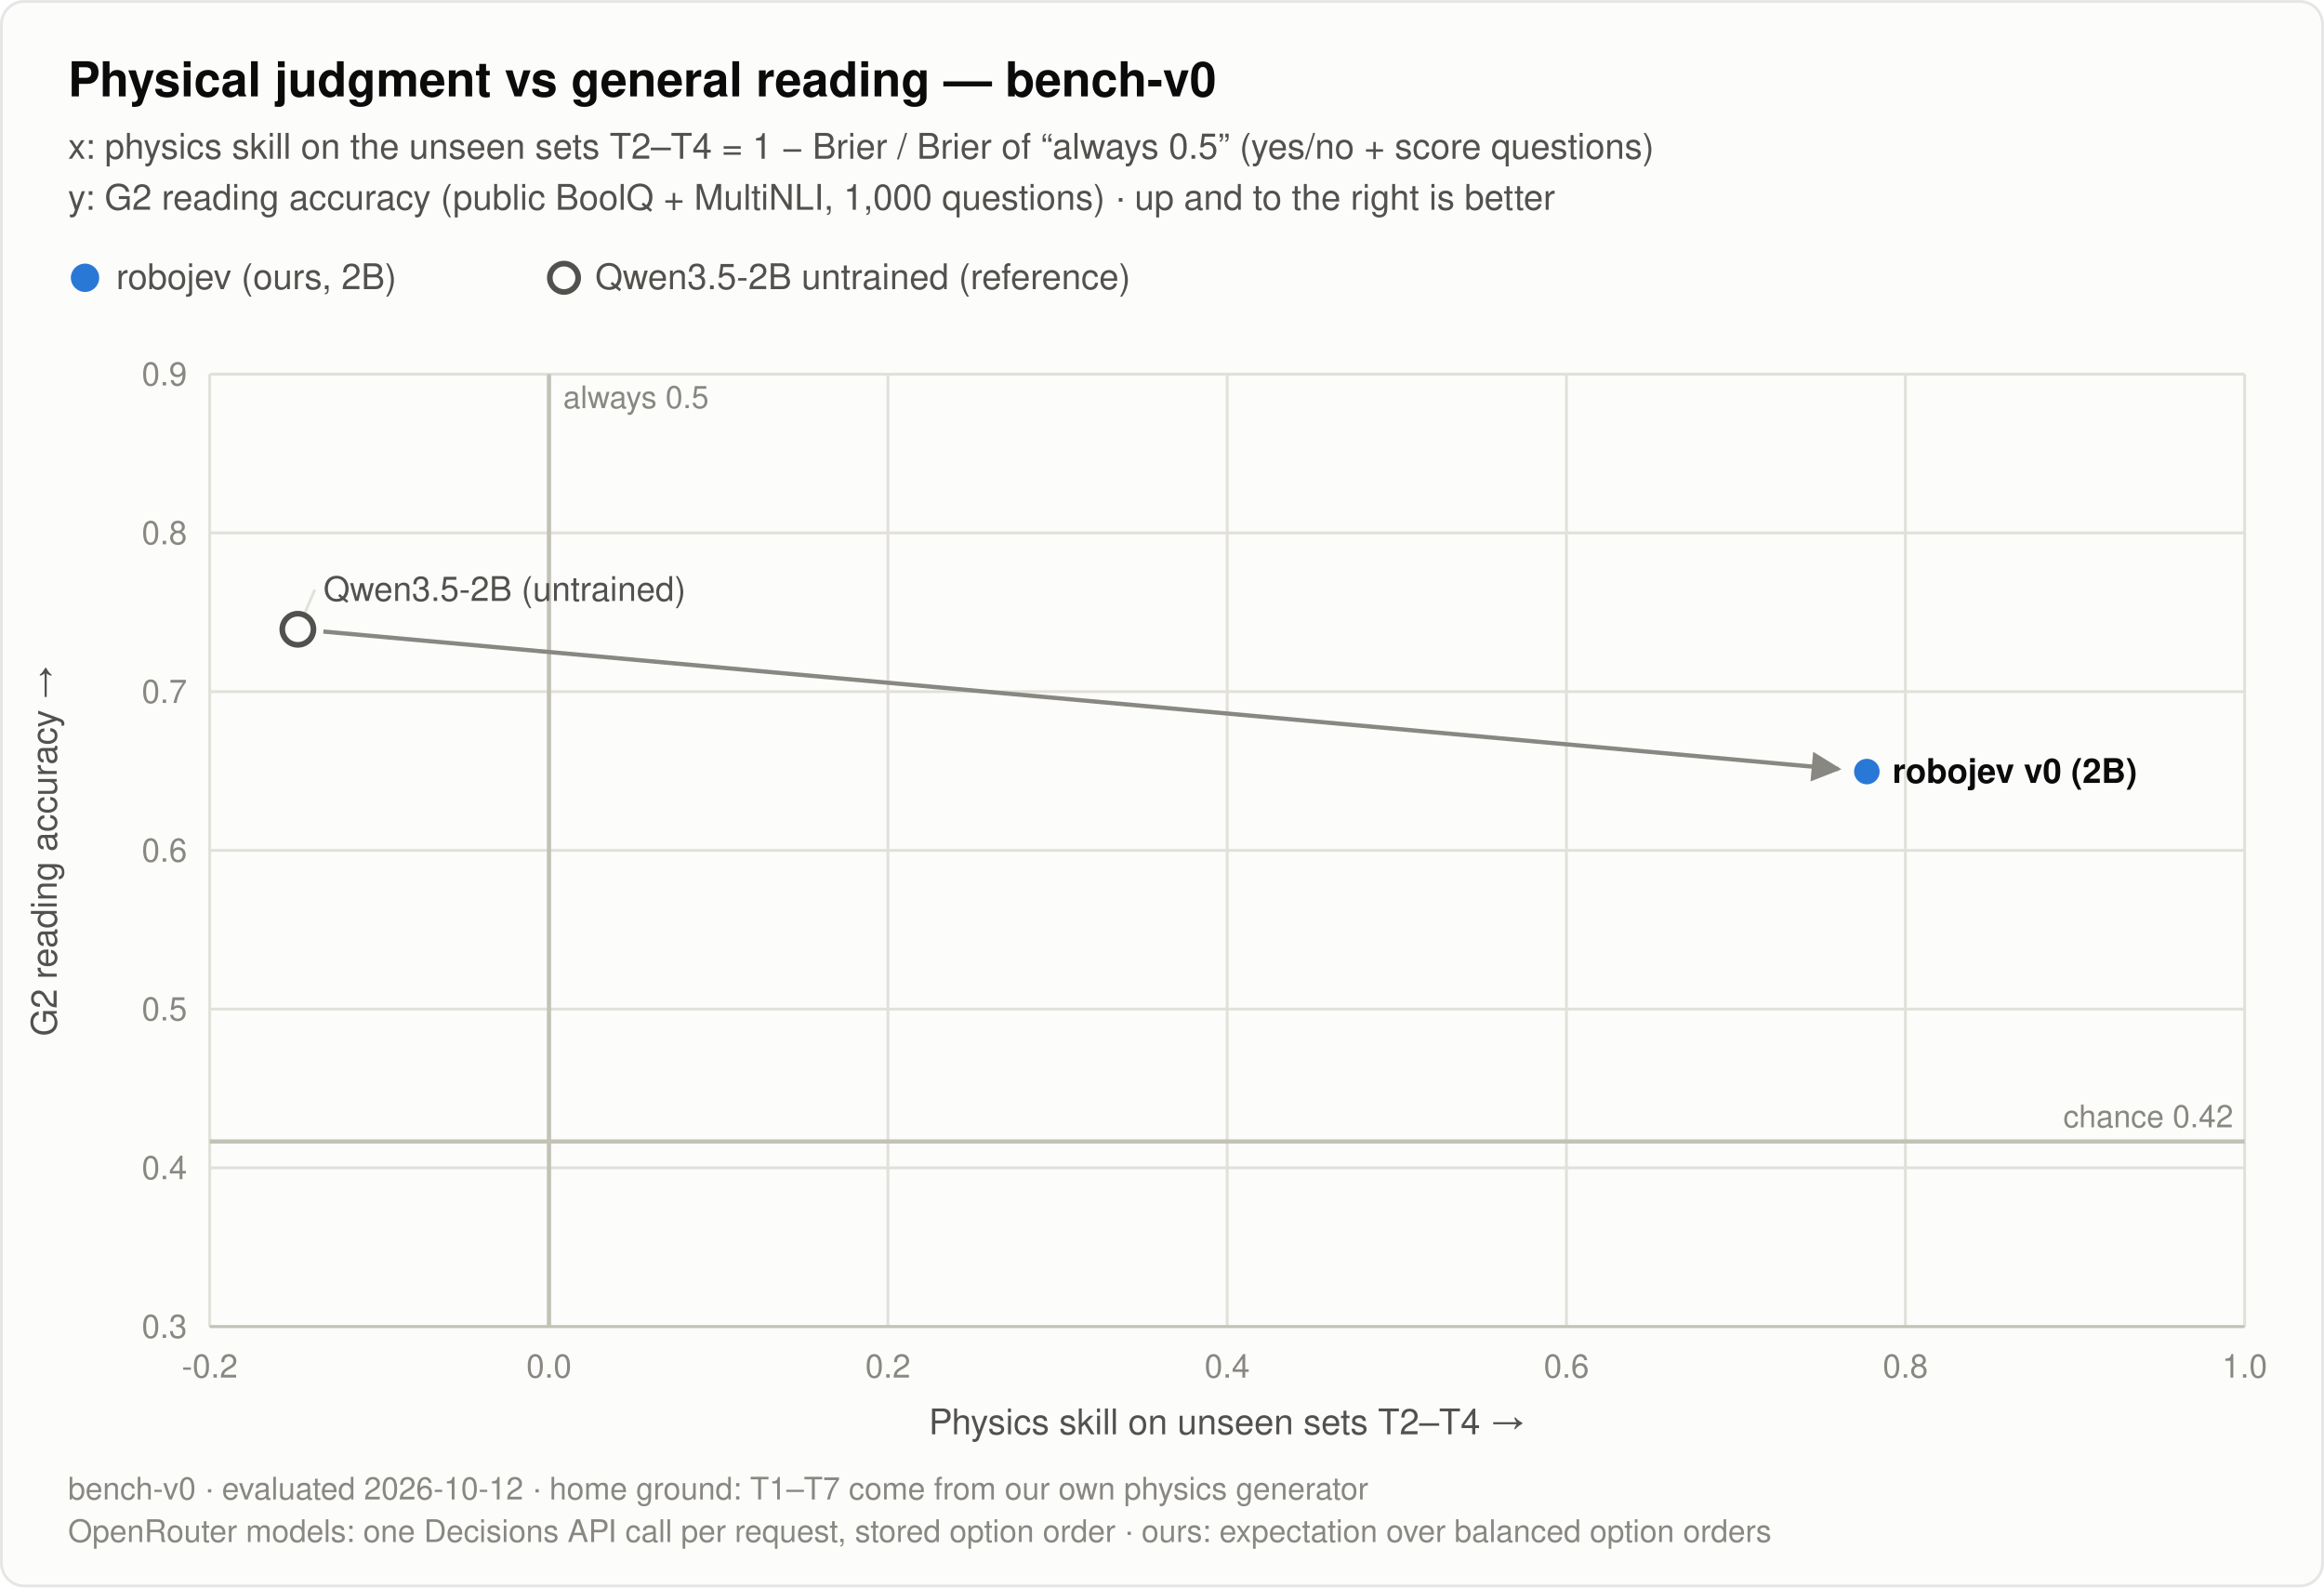
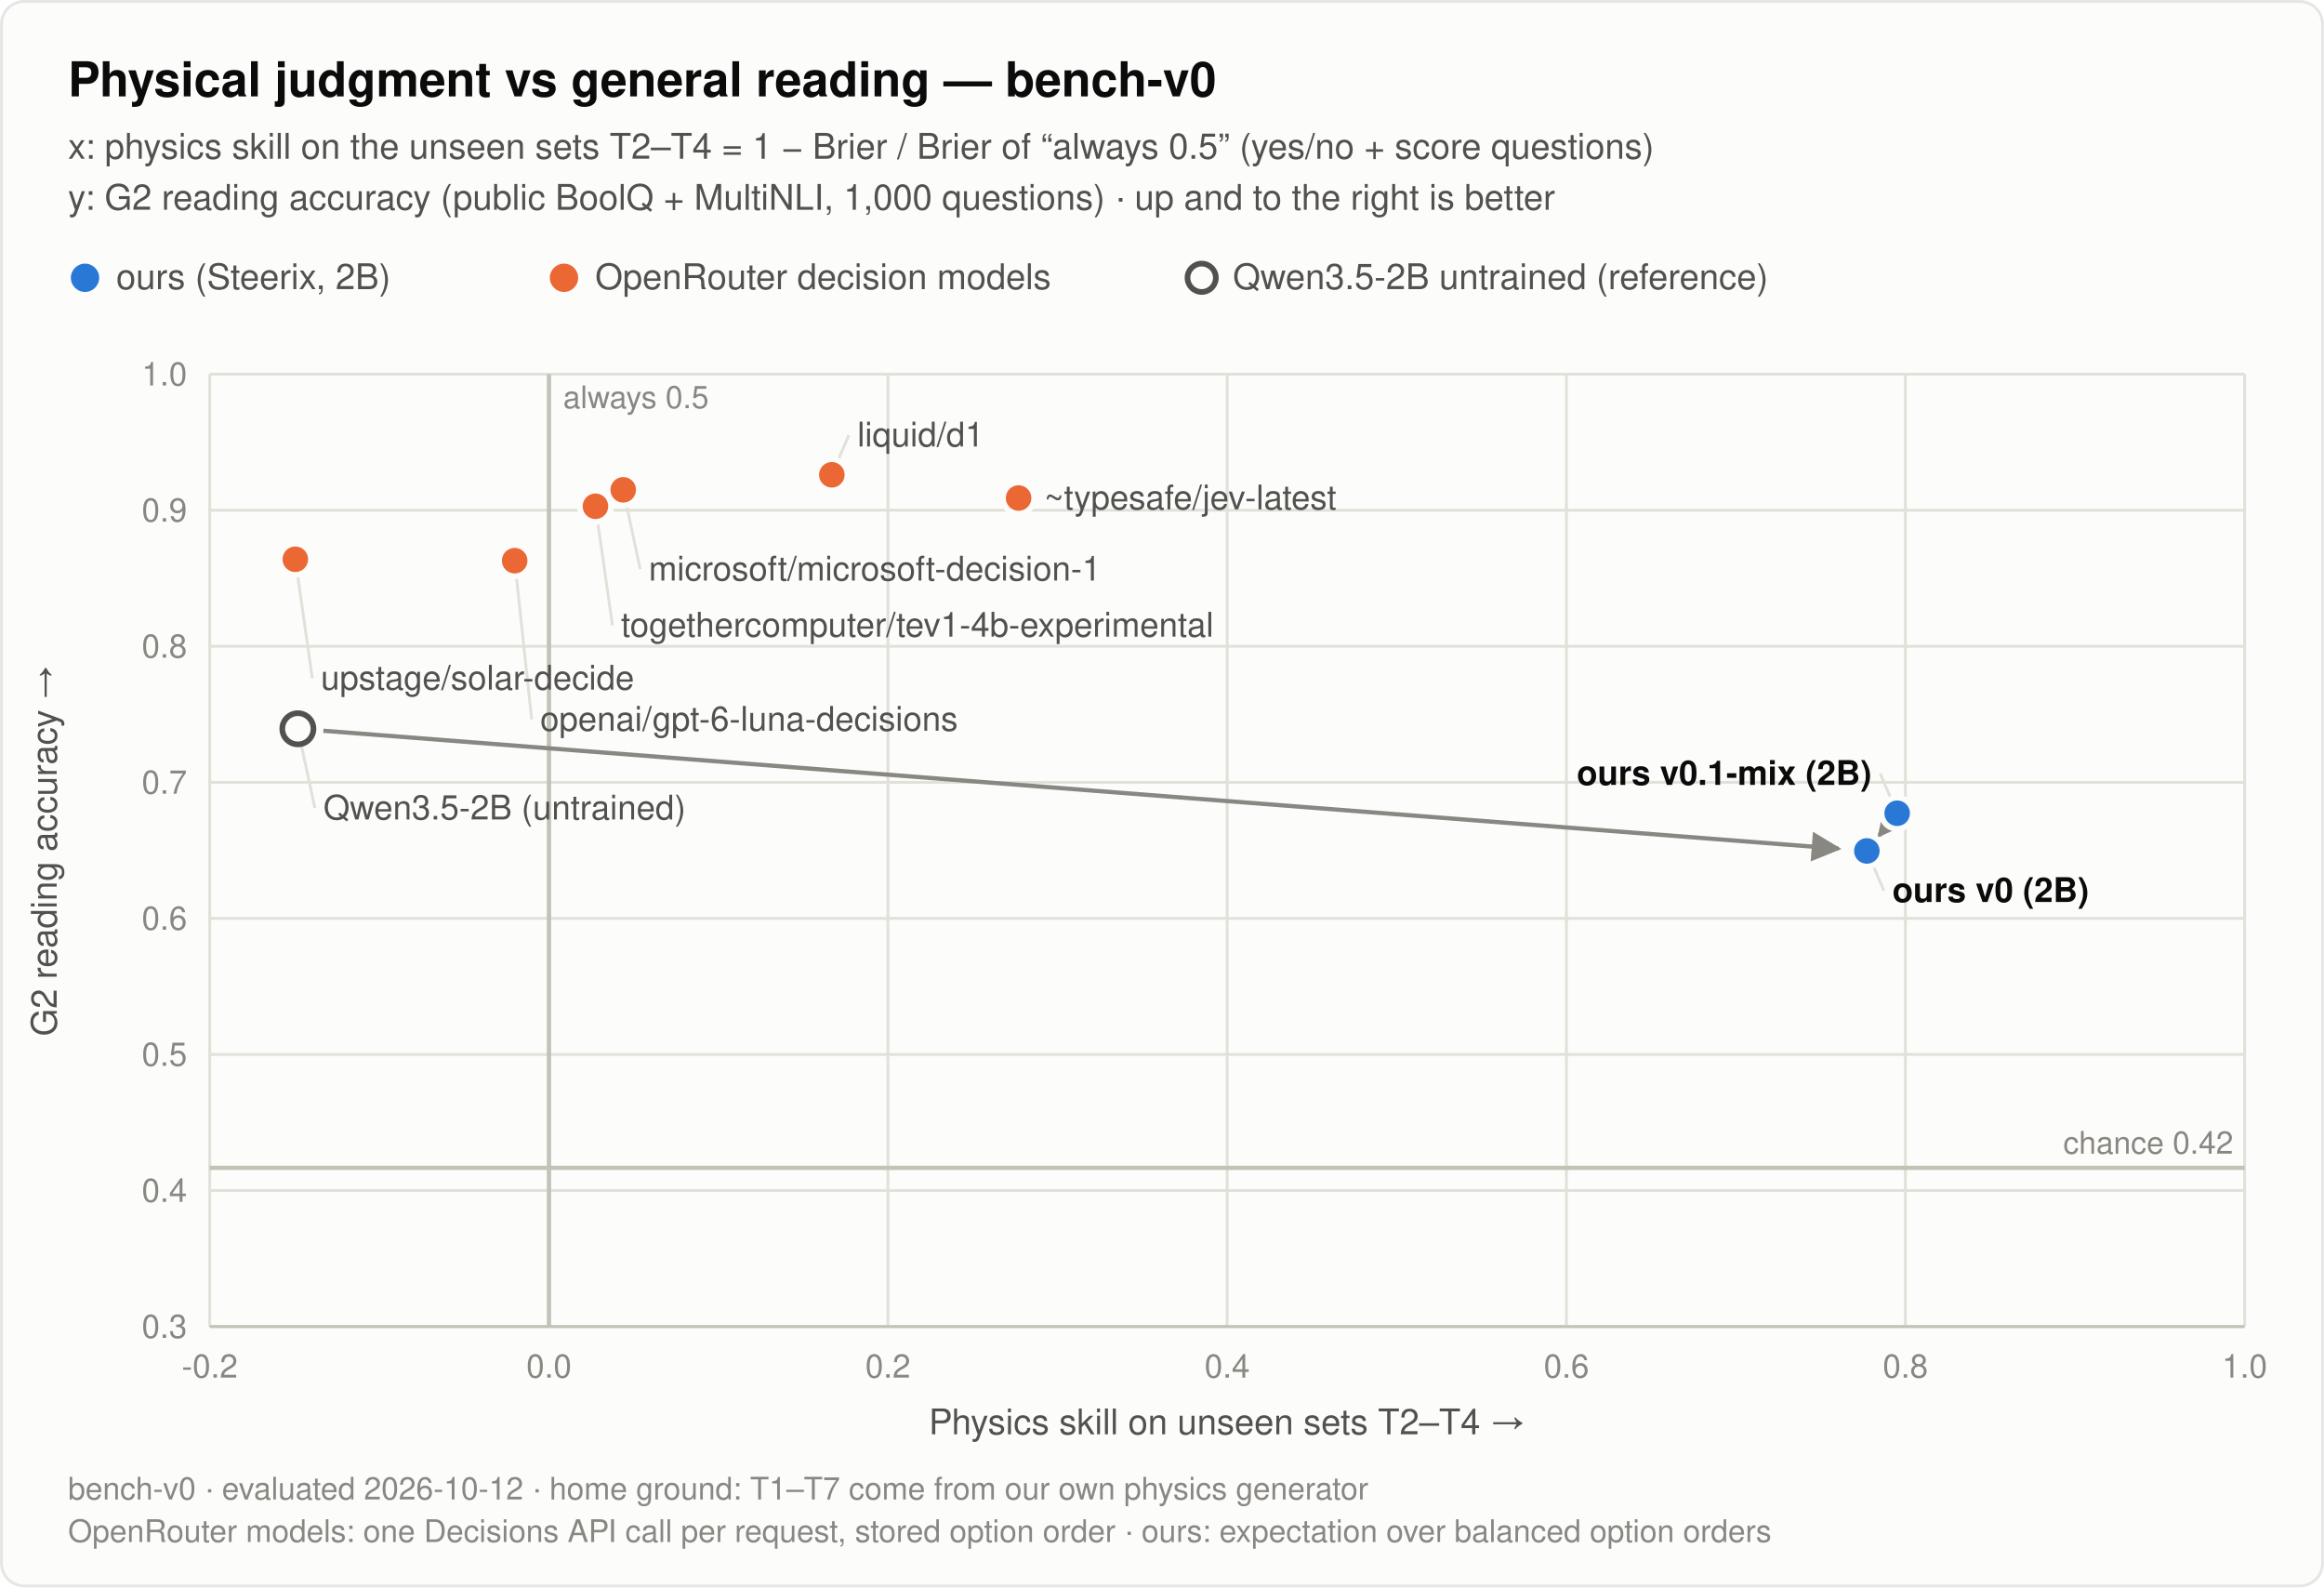
<svg xmlns="http://www.w3.org/2000/svg" width="820" height="560" viewBox="0 0 820 560" role="img" aria-labelledby="t d" font-family="system-ui, -apple-system, &quot;Segoe UI&quot;, Helvetica, Arial, sans-serif">
  <rect x="0.5" y="0.5" width="819" height="559" rx="8" fill="#fcfcfb" stroke="rgba(11,11,11,0.10)" />
  <text x="24" y="34" font-size="17" font-weight="600" fill="#0b0b0b">Physical judgment vs general reading — bench-v0</text>
  <text x="24" y="56" font-size="12.5" fill="#52514e">x: physics skill on the unseen sets T2–T4 = 1 − Brier / Brier of “always 0.5” (yes/no + score questions)</text>
  <text x="24" y="74" font-size="12.5" fill="#52514e">y: G2 reading accuracy (public BoolQ + MultiNLI, 1,000 questions) · up and to the right is better</text>
  <circle cx="30" cy="98" r="5" fill="#2a78d6" />
-   <text x="41" y="102" font-size="12.5" fill="#52514e">robojev (ours, 2B)</text>
-   <circle cx="199.0" cy="98" r="5" fill="#fcfcfb" stroke="#52514e" stroke-width="2" />
-   <text x="210.0" y="102" font-size="12.5" fill="#52514e">Qwen3.5-2B untrained (reference)</text>
+   <text x="41" y="102" font-size="12.5" fill="#52514e">ours (Steerix, 2B)</text>
+   <circle cx="199.0" cy="98" r="5" fill="#eb6834" />
+   <text x="210.0" y="102" font-size="12.5" fill="#52514e">OpenRouter decision models</text>
+   <circle cx="424.0" cy="98" r="5" fill="#fcfcfb" stroke="#52514e" stroke-width="2" />
+   <text x="435.0" y="102" font-size="12.5" fill="#52514e">Qwen3.5-2B untrained (reference)</text>
  <line x1="74.0" y1="132" x2="74.0" y2="468" stroke="#e1e0d9" stroke-width="1" />
  <text x="74.0" y="486" text-anchor="middle" font-size="11.5" fill="#898781" style="font-variant-numeric: tabular-nums">-0.2</text>
  <line x1="193.7" y1="132" x2="193.7" y2="468" stroke="#e1e0d9" stroke-width="1" />
  <text x="193.7" y="486" text-anchor="middle" font-size="11.5" fill="#898781" style="font-variant-numeric: tabular-nums">0.0</text>
  <line x1="313.3" y1="132" x2="313.3" y2="468" stroke="#e1e0d9" stroke-width="1" />
  <text x="313.3" y="486" text-anchor="middle" font-size="11.5" fill="#898781" style="font-variant-numeric: tabular-nums">0.2</text>
  <line x1="433.0" y1="132" x2="433.0" y2="468" stroke="#e1e0d9" stroke-width="1" />
  <text x="433.0" y="486" text-anchor="middle" font-size="11.5" fill="#898781" style="font-variant-numeric: tabular-nums">0.4</text>
  <line x1="552.7" y1="132" x2="552.7" y2="468" stroke="#e1e0d9" stroke-width="1" />
  <text x="552.7" y="486" text-anchor="middle" font-size="11.5" fill="#898781" style="font-variant-numeric: tabular-nums">0.6</text>
  <line x1="672.3" y1="132" x2="672.3" y2="468" stroke="#e1e0d9" stroke-width="1" />
  <text x="672.3" y="486" text-anchor="middle" font-size="11.5" fill="#898781" style="font-variant-numeric: tabular-nums">0.8</text>
  <line x1="792.0" y1="132" x2="792.0" y2="468" stroke="#e1e0d9" stroke-width="1" />
  <text x="792.0" y="486" text-anchor="middle" font-size="11.5" fill="#898781" style="font-variant-numeric: tabular-nums">1.0</text>
  <line x1="74" y1="468.0" x2="792" y2="468.0" stroke="#e1e0d9" stroke-width="1" />
  <text x="66" y="472.0" text-anchor="end" font-size="11.5" fill="#898781" style="font-variant-numeric: tabular-nums">0.3</text>
-   <line x1="74" y1="412.0" x2="792" y2="412.0" stroke="#e1e0d9" stroke-width="1" />
-   <text x="66" y="416.0" text-anchor="end" font-size="11.5" fill="#898781" style="font-variant-numeric: tabular-nums">0.4</text>
-   <line x1="74" y1="356.0" x2="792" y2="356.0" stroke="#e1e0d9" stroke-width="1" />
-   <text x="66" y="360.0" text-anchor="end" font-size="11.5" fill="#898781" style="font-variant-numeric: tabular-nums">0.5</text>
-   <line x1="74" y1="300.0" x2="792" y2="300.0" stroke="#e1e0d9" stroke-width="1" />
-   <text x="66" y="304.0" text-anchor="end" font-size="11.5" fill="#898781" style="font-variant-numeric: tabular-nums">0.6</text>
-   <line x1="74" y1="244.0" x2="792" y2="244.0" stroke="#e1e0d9" stroke-width="1" />
-   <text x="66" y="248.0" text-anchor="end" font-size="11.5" fill="#898781" style="font-variant-numeric: tabular-nums">0.7</text>
-   <line x1="74" y1="188.0" x2="792" y2="188.0" stroke="#e1e0d9" stroke-width="1" />
-   <text x="66" y="192.0" text-anchor="end" font-size="11.5" fill="#898781" style="font-variant-numeric: tabular-nums">0.8</text>
+   <line x1="74" y1="420.0" x2="792" y2="420.0" stroke="#e1e0d9" stroke-width="1" />
+   <text x="66" y="424.0" text-anchor="end" font-size="11.5" fill="#898781" style="font-variant-numeric: tabular-nums">0.4</text>
+   <line x1="74" y1="372.0" x2="792" y2="372.0" stroke="#e1e0d9" stroke-width="1" />
+   <text x="66" y="376.0" text-anchor="end" font-size="11.5" fill="#898781" style="font-variant-numeric: tabular-nums">0.5</text>
+   <line x1="74" y1="324.0" x2="792" y2="324.0" stroke="#e1e0d9" stroke-width="1" />
+   <text x="66" y="328.0" text-anchor="end" font-size="11.5" fill="#898781" style="font-variant-numeric: tabular-nums">0.6</text>
+   <line x1="74" y1="276.0" x2="792" y2="276.0" stroke="#e1e0d9" stroke-width="1" />
+   <text x="66" y="280.0" text-anchor="end" font-size="11.5" fill="#898781" style="font-variant-numeric: tabular-nums">0.7</text>
+   <line x1="74" y1="228.0" x2="792" y2="228.0" stroke="#e1e0d9" stroke-width="1" />
+   <text x="66" y="232.0" text-anchor="end" font-size="11.5" fill="#898781" style="font-variant-numeric: tabular-nums">0.8</text>
+   <line x1="74" y1="180.0" x2="792" y2="180.0" stroke="#e1e0d9" stroke-width="1" />
+   <text x="66" y="184.0" text-anchor="end" font-size="11.5" fill="#898781" style="font-variant-numeric: tabular-nums">0.9</text>
  <line x1="74" y1="132.0" x2="792" y2="132.0" stroke="#e1e0d9" stroke-width="1" />
-   <text x="66" y="136.0" text-anchor="end" font-size="11.5" fill="#898781" style="font-variant-numeric: tabular-nums">0.9</text>
+   <text x="66" y="136.0" text-anchor="end" font-size="11.5" fill="#898781" style="font-variant-numeric: tabular-nums">1.0</text>
  <line x1="74" y1="468" x2="792" y2="468" stroke="#c3c2b7" stroke-width="1" />
  <line x1="193.7" y1="132" x2="193.7" y2="468" stroke="#c3c2b7" stroke-width="1.5" />
  <text x="198.7" y="144" font-size="11" fill="#898781">always 0.5</text>
-   <line x1="74" y1="402.7" x2="792" y2="402.7" stroke="#c3c2b7" stroke-width="1.5" />
-   <text x="788" y="397.7" text-anchor="end" font-size="11" fill="#898781">chance 0.42</text>
+   <line x1="74" y1="412.0" x2="792" y2="412.0" stroke="#c3c2b7" stroke-width="1.5" />
+   <text x="788" y="407.0" text-anchor="end" font-size="11" fill="#898781">chance 0.42</text>
  <text x="433" y="506" text-anchor="middle" font-size="12.5" fill="#52514e">Physics skill on unseen sets T2–T4 →</text>
  <text x="20" y="300" text-anchor="middle" font-size="12.5" fill="#52514e" transform="rotate(-90 20 300)">G2 reading accuracy →</text>
  <defs>
    <marker id="arrow-light" viewBox="0 0 10 10" refX="9" refY="5" markerWidth="7" markerHeight="7" orient="auto-start-reverse">
      <path d="M0,0 L10,5 L0,10 z" fill="#898781" />
    </marker>
  </defs>
-   <line x1="114.1" y1="222.8" x2="648.7" y2="271.3" stroke="#898781" stroke-width="1.5" marker-end="url(#arrow-light)" />
-   <line x1="105.1" y1="222.0" x2="111.1" y2="208.0" stroke="#e1e0d9" stroke-width="1" />
-   <circle cx="105.1" cy="222.0" r="5.5" fill="#fcfcfb" stroke="#52514e" stroke-width="2" />
-   <text x="114.1" y="212.0" text-anchor="start" font-size="12" fill="#52514e">Qwen3.5-2B (untrained)</text>
-   <circle cx="658.7" cy="272.2" r="5.5" fill="#2a78d6" stroke="#fcfcfb" stroke-width="2" />
-   <text x="667.7" y="276.2" text-anchor="start" font-size="12" fill="#0b0b0b" font-weight="600">robojev v0 (2B)</text>
+   <line x1="114.1" y1="257.8" x2="648.7" y2="299.4" stroke="#898781" stroke-width="1.5" marker-end="url(#arrow-light)" />
+   <line x1="664.3" y1="293.2" x2="663.1" y2="294.7" stroke="#898781" stroke-width="1.5" marker-end="url(#arrow-light)" />
+   <line x1="105.1" y1="257.1" x2="111.1" y2="285.1" stroke="#e1e0d9" stroke-width="1" />
+   <circle cx="105.1" cy="257.1" r="5.5" fill="#fcfcfb" stroke="#52514e" stroke-width="2" />
+   <text x="114.1" y="289.1" text-anchor="start" font-size="12" fill="#52514e">Qwen3.5-2B (untrained)</text>
+   <line x1="658.7" y1="300.2" x2="664.7" y2="314.2" stroke="#e1e0d9" stroke-width="1" />
+   <circle cx="658.7" cy="300.2" r="5.5" fill="#2a78d6" stroke="#fcfcfb" stroke-width="2" />
+   <text x="667.7" y="318.2" text-anchor="start" font-size="12" fill="#0b0b0b" font-weight="600">ours v0 (2B)</text>
+   <line x1="669.4" y1="286.9" x2="663.4" y2="272.9" stroke="#e1e0d9" stroke-width="1" />
+   <circle cx="669.4" cy="286.9" r="5.5" fill="#2a78d6" stroke="#fcfcfb" stroke-width="2" />
+   <text x="660.4" y="276.9" text-anchor="end" font-size="12" fill="#0b0b0b" font-weight="600">ours v0.1-mix (2B)</text>
+   <line x1="293.5" y1="167.5" x2="299.5" y2="153.5" stroke="#e1e0d9" stroke-width="1" />
+   <circle cx="293.5" cy="167.5" r="5.5" fill="#eb6834" stroke="#fcfcfb" stroke-width="2" />
+   <text x="302.5" y="157.5" text-anchor="start" font-size="12" fill="#52514e">liquid/d1</text>
+   <line x1="219.9" y1="172.8" x2="225.9" y2="200.8" stroke="#e1e0d9" stroke-width="1" />
+   <circle cx="219.9" cy="172.8" r="5.5" fill="#eb6834" stroke="#fcfcfb" stroke-width="2" />
+   <text x="228.9" y="204.8" text-anchor="start" font-size="12" fill="#52514e">microsoft/microsoft-decision-1</text>
+   <line x1="181.6" y1="197.8" x2="187.6" y2="253.8" stroke="#e1e0d9" stroke-width="1" />
+   <circle cx="181.6" cy="197.8" r="5.5" fill="#eb6834" stroke="#fcfcfb" stroke-width="2" />
+   <text x="190.6" y="257.8" text-anchor="start" font-size="12" fill="#52514e">openai/gpt-6-luna-decisions</text>
+   <circle cx="359.4" cy="175.7" r="5.5" fill="#eb6834" stroke="#fcfcfb" stroke-width="2" />
+   <text x="368.4" y="179.7" text-anchor="start" font-size="12" fill="#52514e">~typesafe/jev-latest</text>
+   <line x1="210.1" y1="178.6" x2="216.1" y2="220.6" stroke="#e1e0d9" stroke-width="1" />
+   <circle cx="210.1" cy="178.6" r="5.5" fill="#eb6834" stroke="#fcfcfb" stroke-width="2" />
+   <text x="219.1" y="224.6" text-anchor="start" font-size="12" fill="#52514e">togethercomputer/tev1-4b-experimental</text>
+   <line x1="104.2" y1="197.3" x2="110.2" y2="239.3" stroke="#e1e0d9" stroke-width="1" />
+   <circle cx="104.2" cy="197.3" r="5.5" fill="#eb6834" stroke="#fcfcfb" stroke-width="2" />
+   <text x="113.2" y="243.3" text-anchor="start" font-size="12" fill="#52514e">upstage/solar-decide</text>
  <text x="24" y="544" font-size="11" fill="#898781">OpenRouter models: one Decisions API call per request, stored option order · ours: expectation over balanced option orders</text>
  <text x="24" y="529" font-size="11" fill="#898781">bench-v0 · evaluated 2026-10-12 · home ground: T1–T7 come from our own physics generator</text>
</svg>
